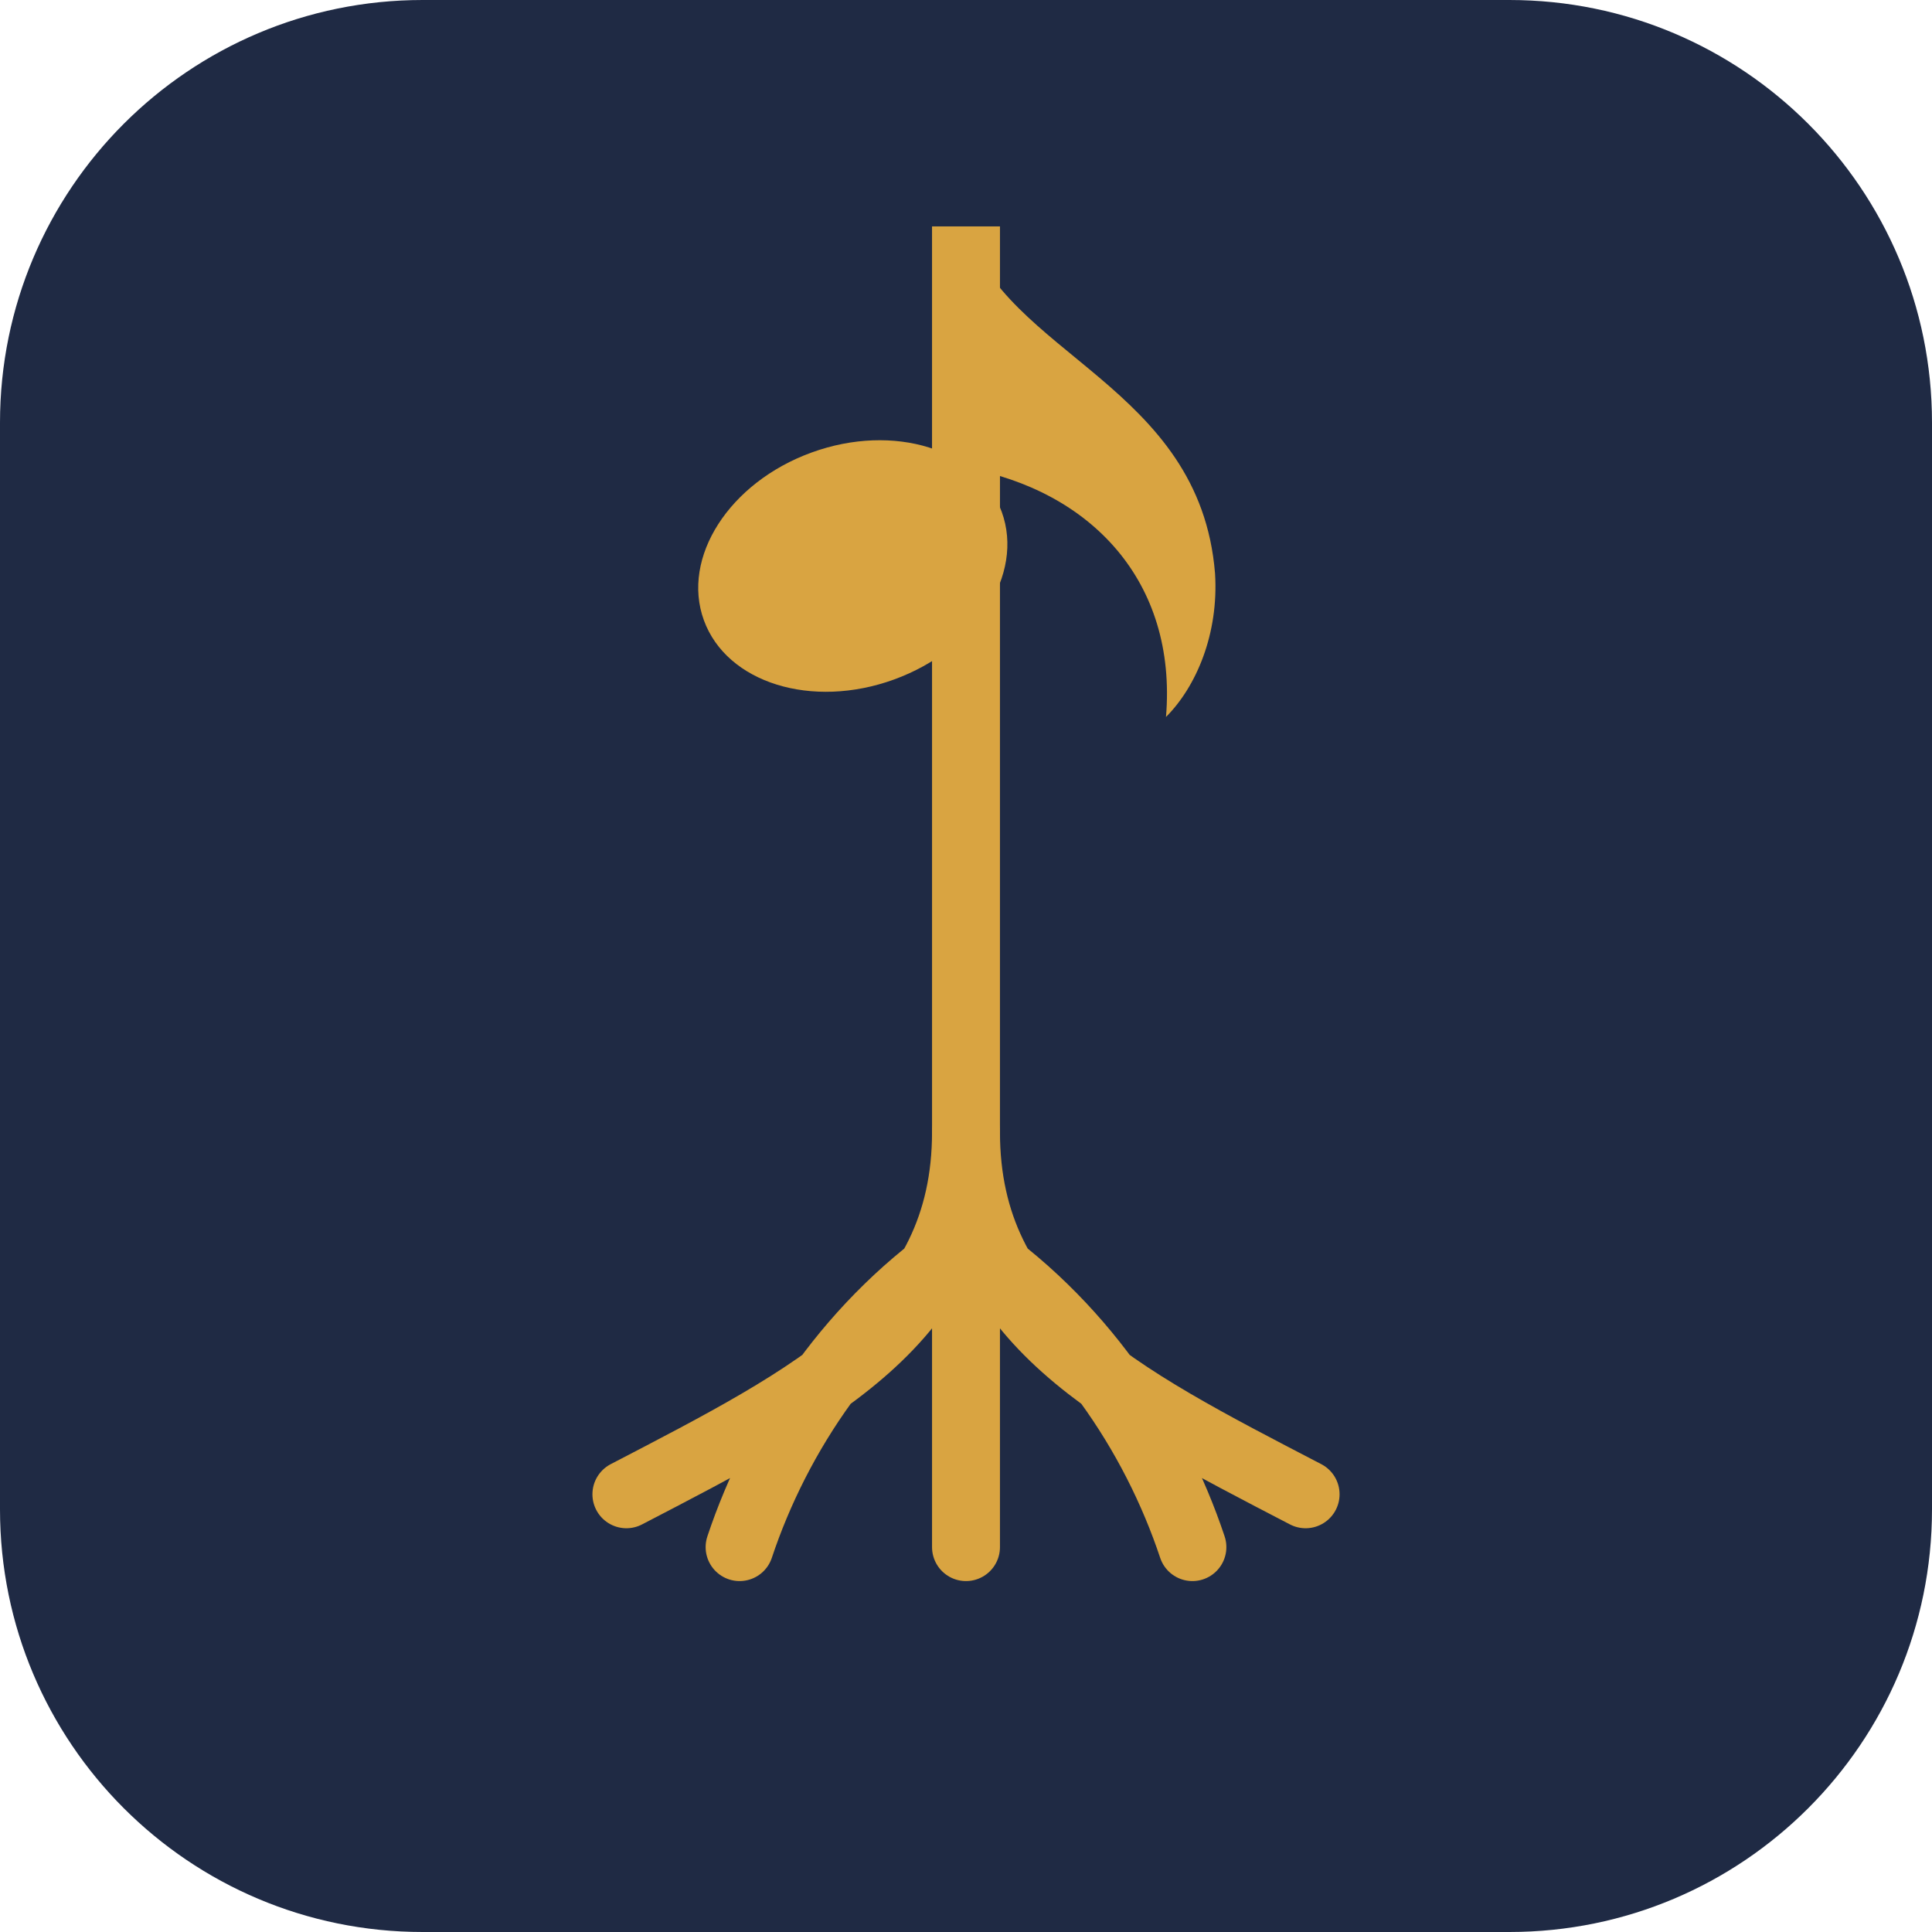
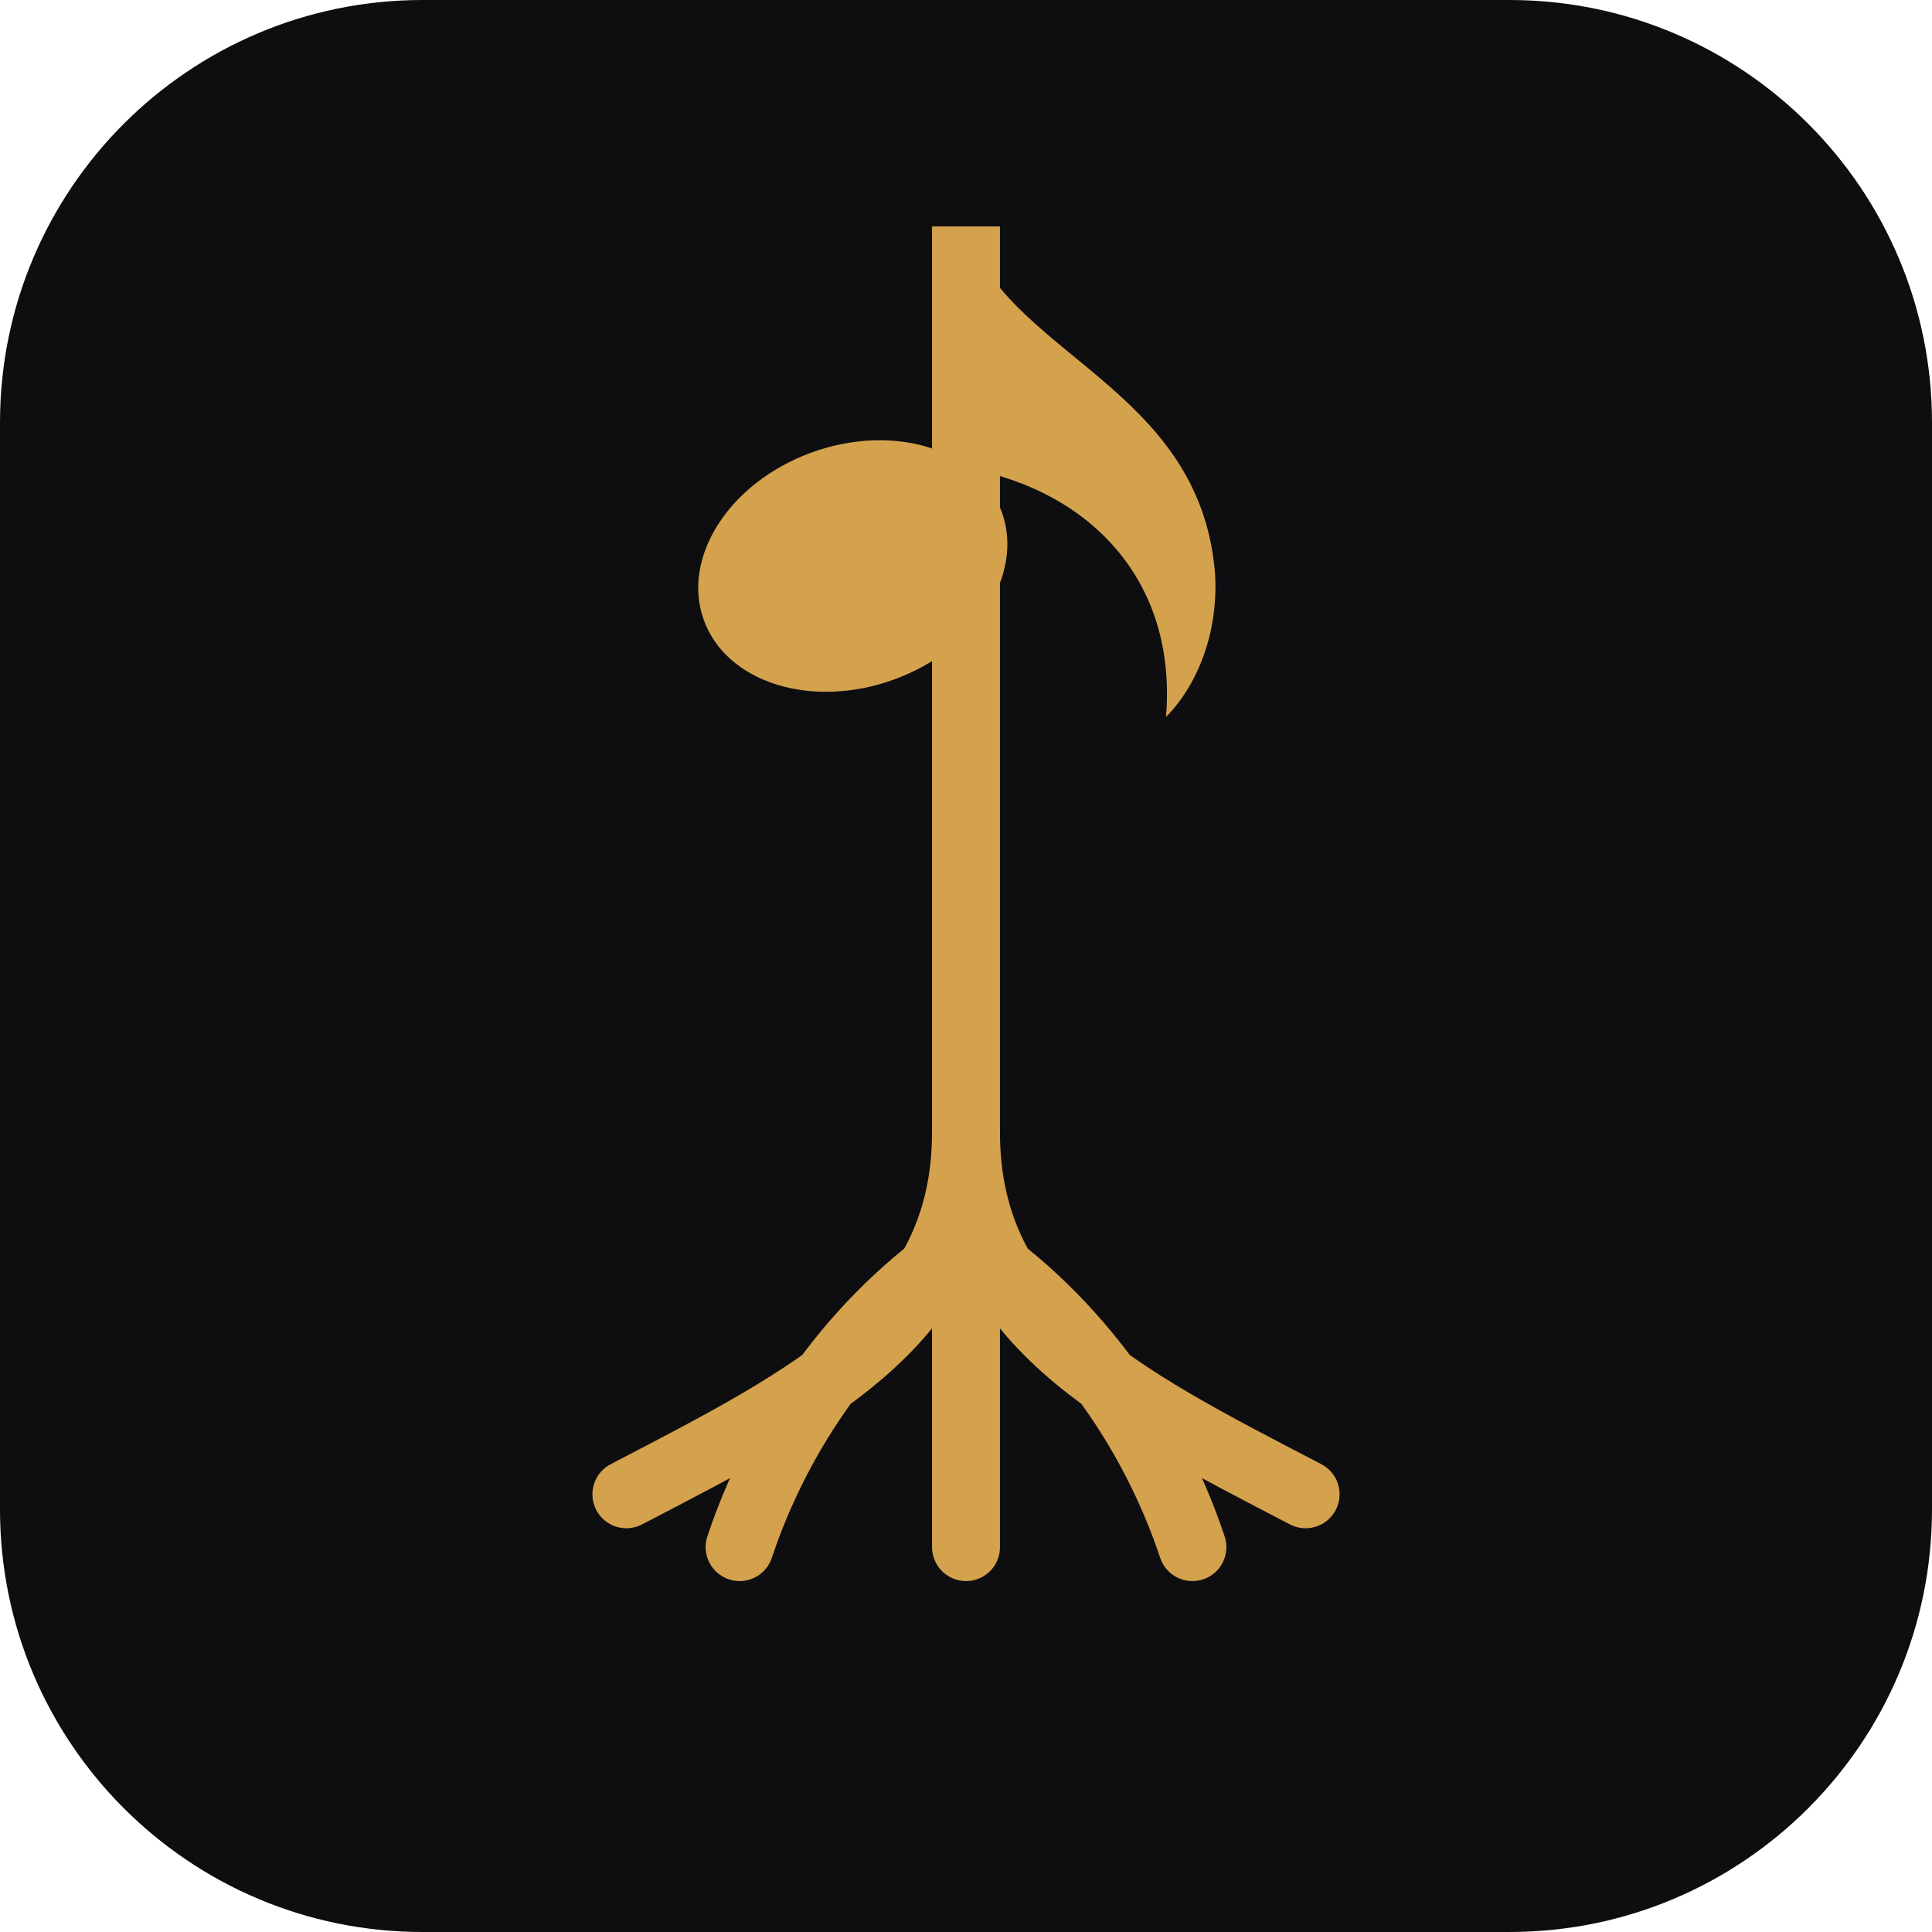
<svg xmlns="http://www.w3.org/2000/svg" viewBox="0 0 512 512">
-   <rect width="512" height="512" rx="112" fill="#1f2a44" />
-   <g fill="none" stroke="#d9a441" stroke-width="18" stroke-linecap="round">
+   <rect width="512" height="512" rx="112" fill="#0e0e11" />
+   <g fill="none" stroke="#d4a24c" stroke-width="18" stroke-linecap="round">
    <path d="M256 300V150" />
    <path d="M256 300c0 50-40 70-90 96M256 300c0 50 40 70 90 96M256 300v110M256 330c-30 20-50 50-60 80M256 330c30 20 50 50 60 80" />
  </g>
-   <g fill="#d9a441">
+   <g fill="#d4a24c">
    <ellipse cx="226" cy="150" rx="42" ry="32" transform="rotate(-20 226 150)" />
    <path d="M247 60h18v92h-18z" />
    <path d="M256 60c10 34 62 42 66 92 1 16-5 30-13 38 3-36-20-60-53-66z" />
  </g>
</svg>
